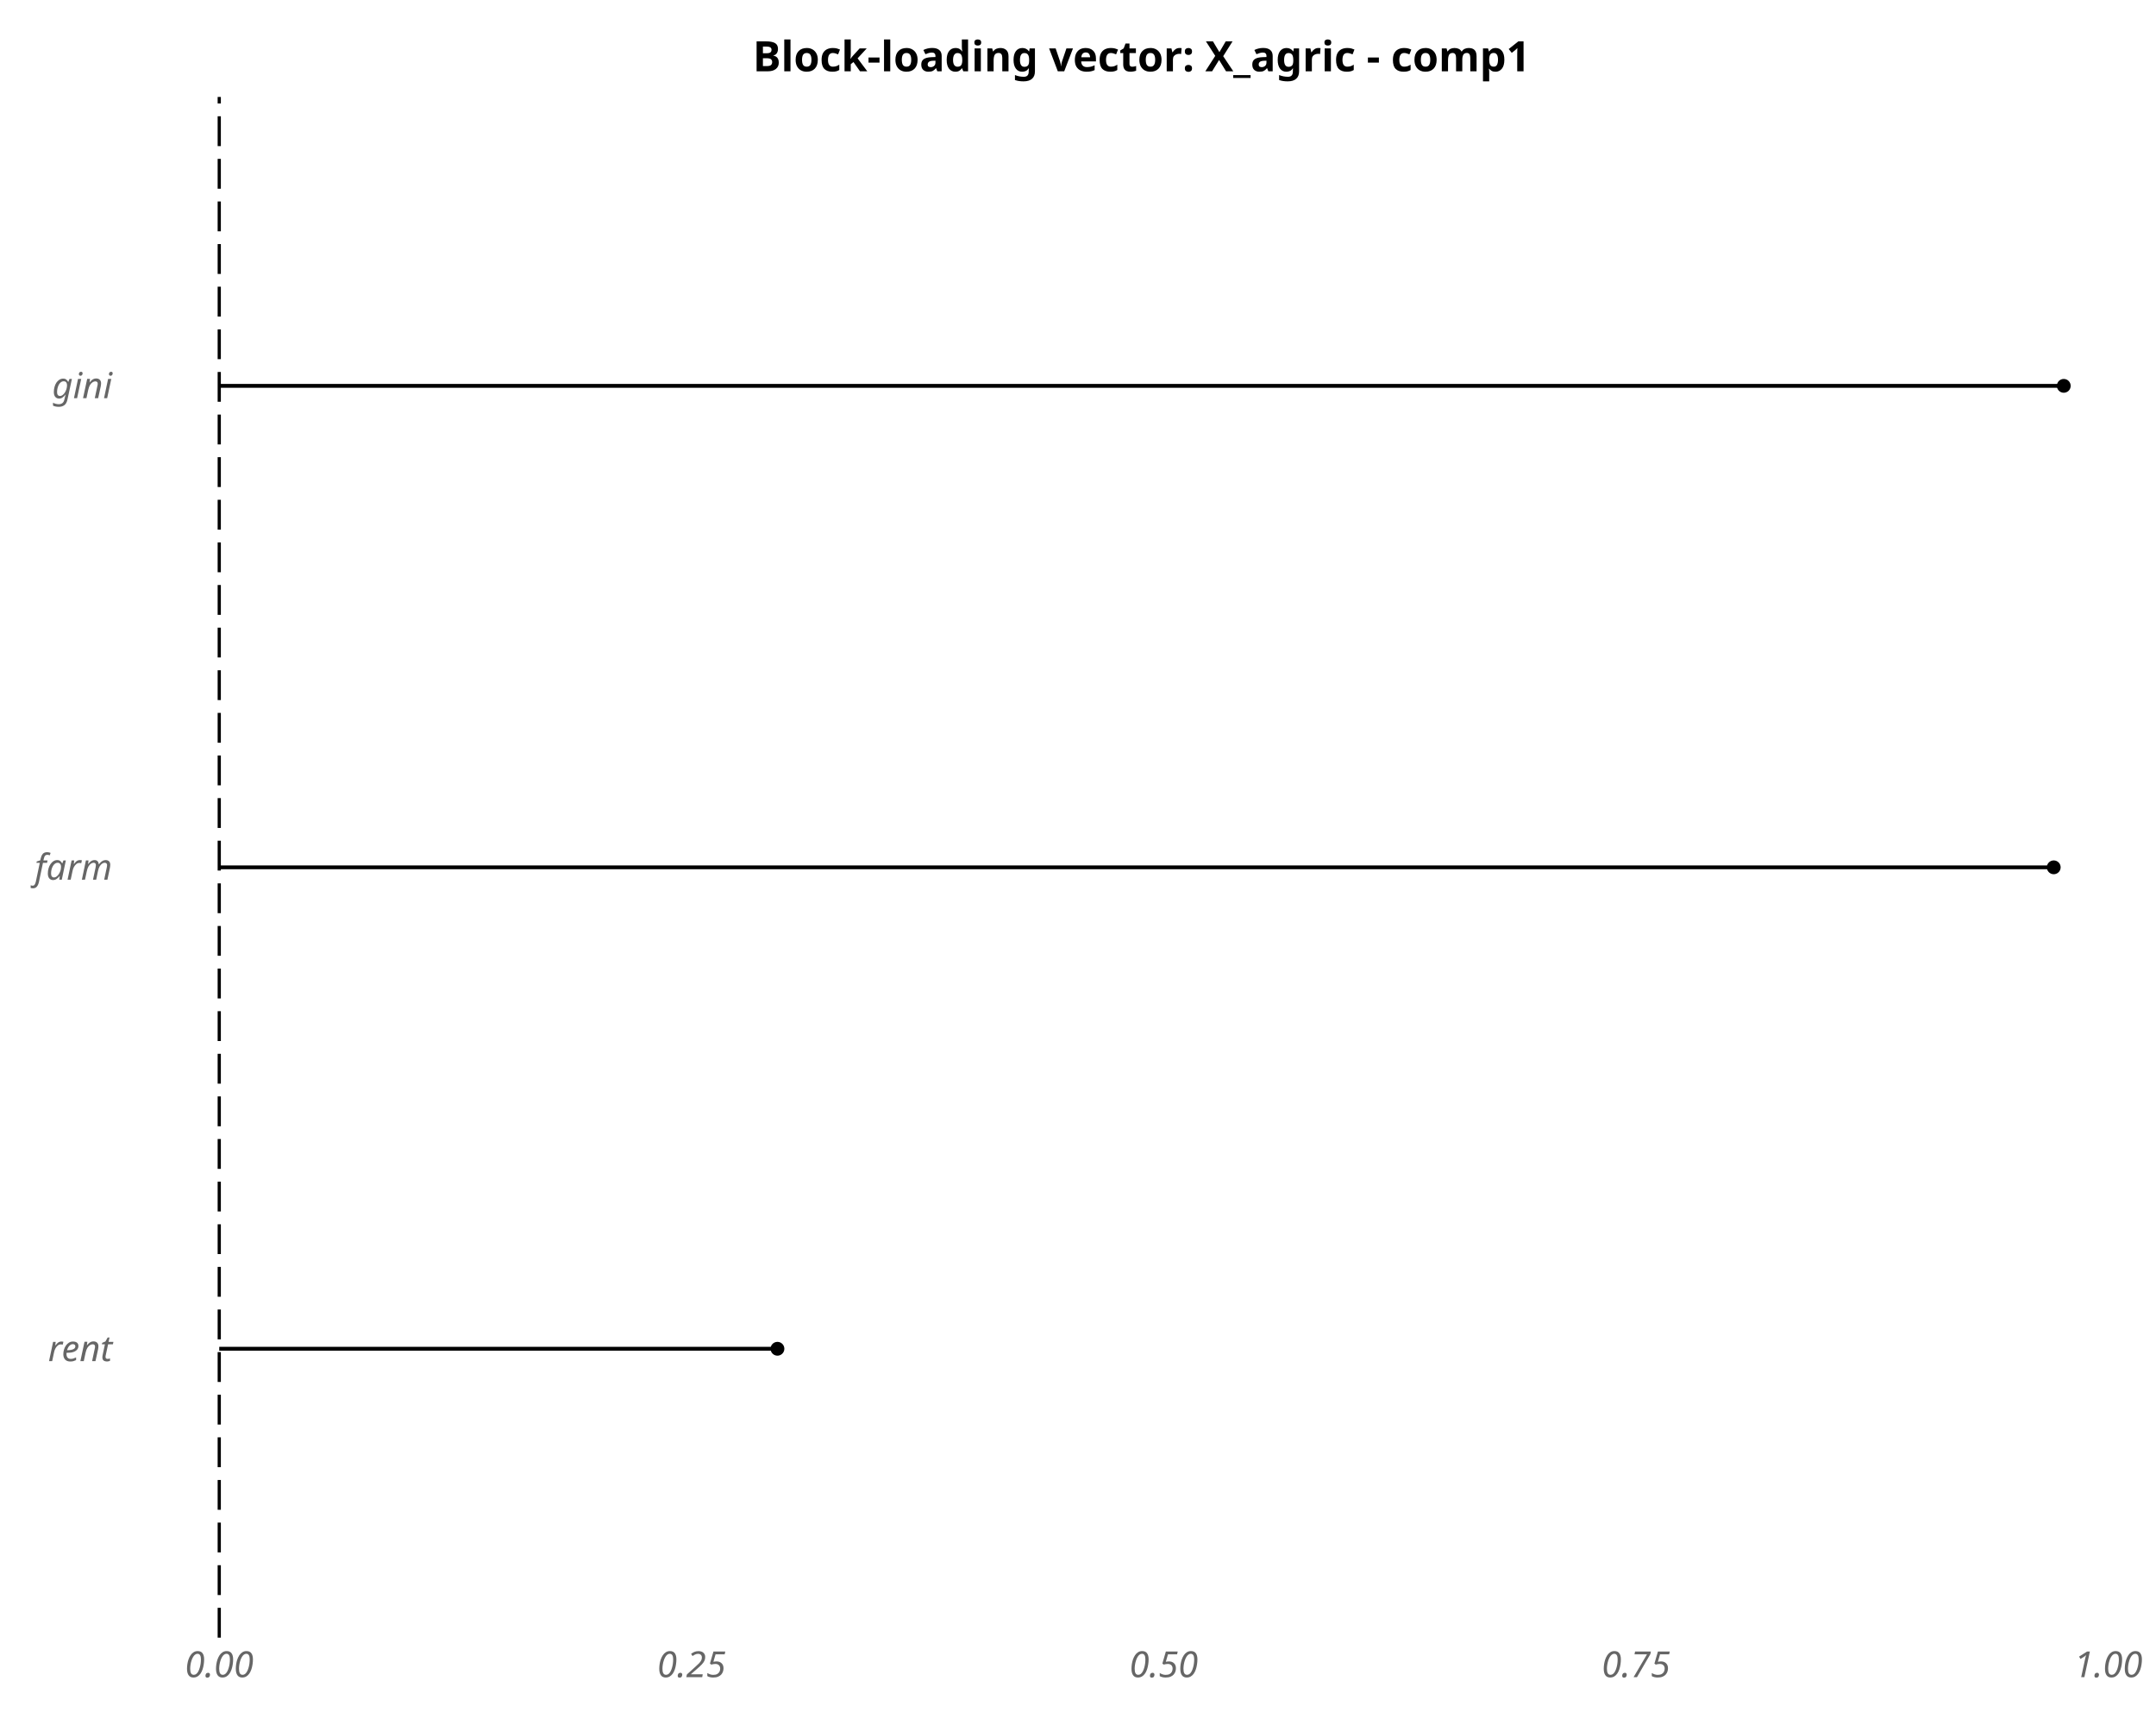
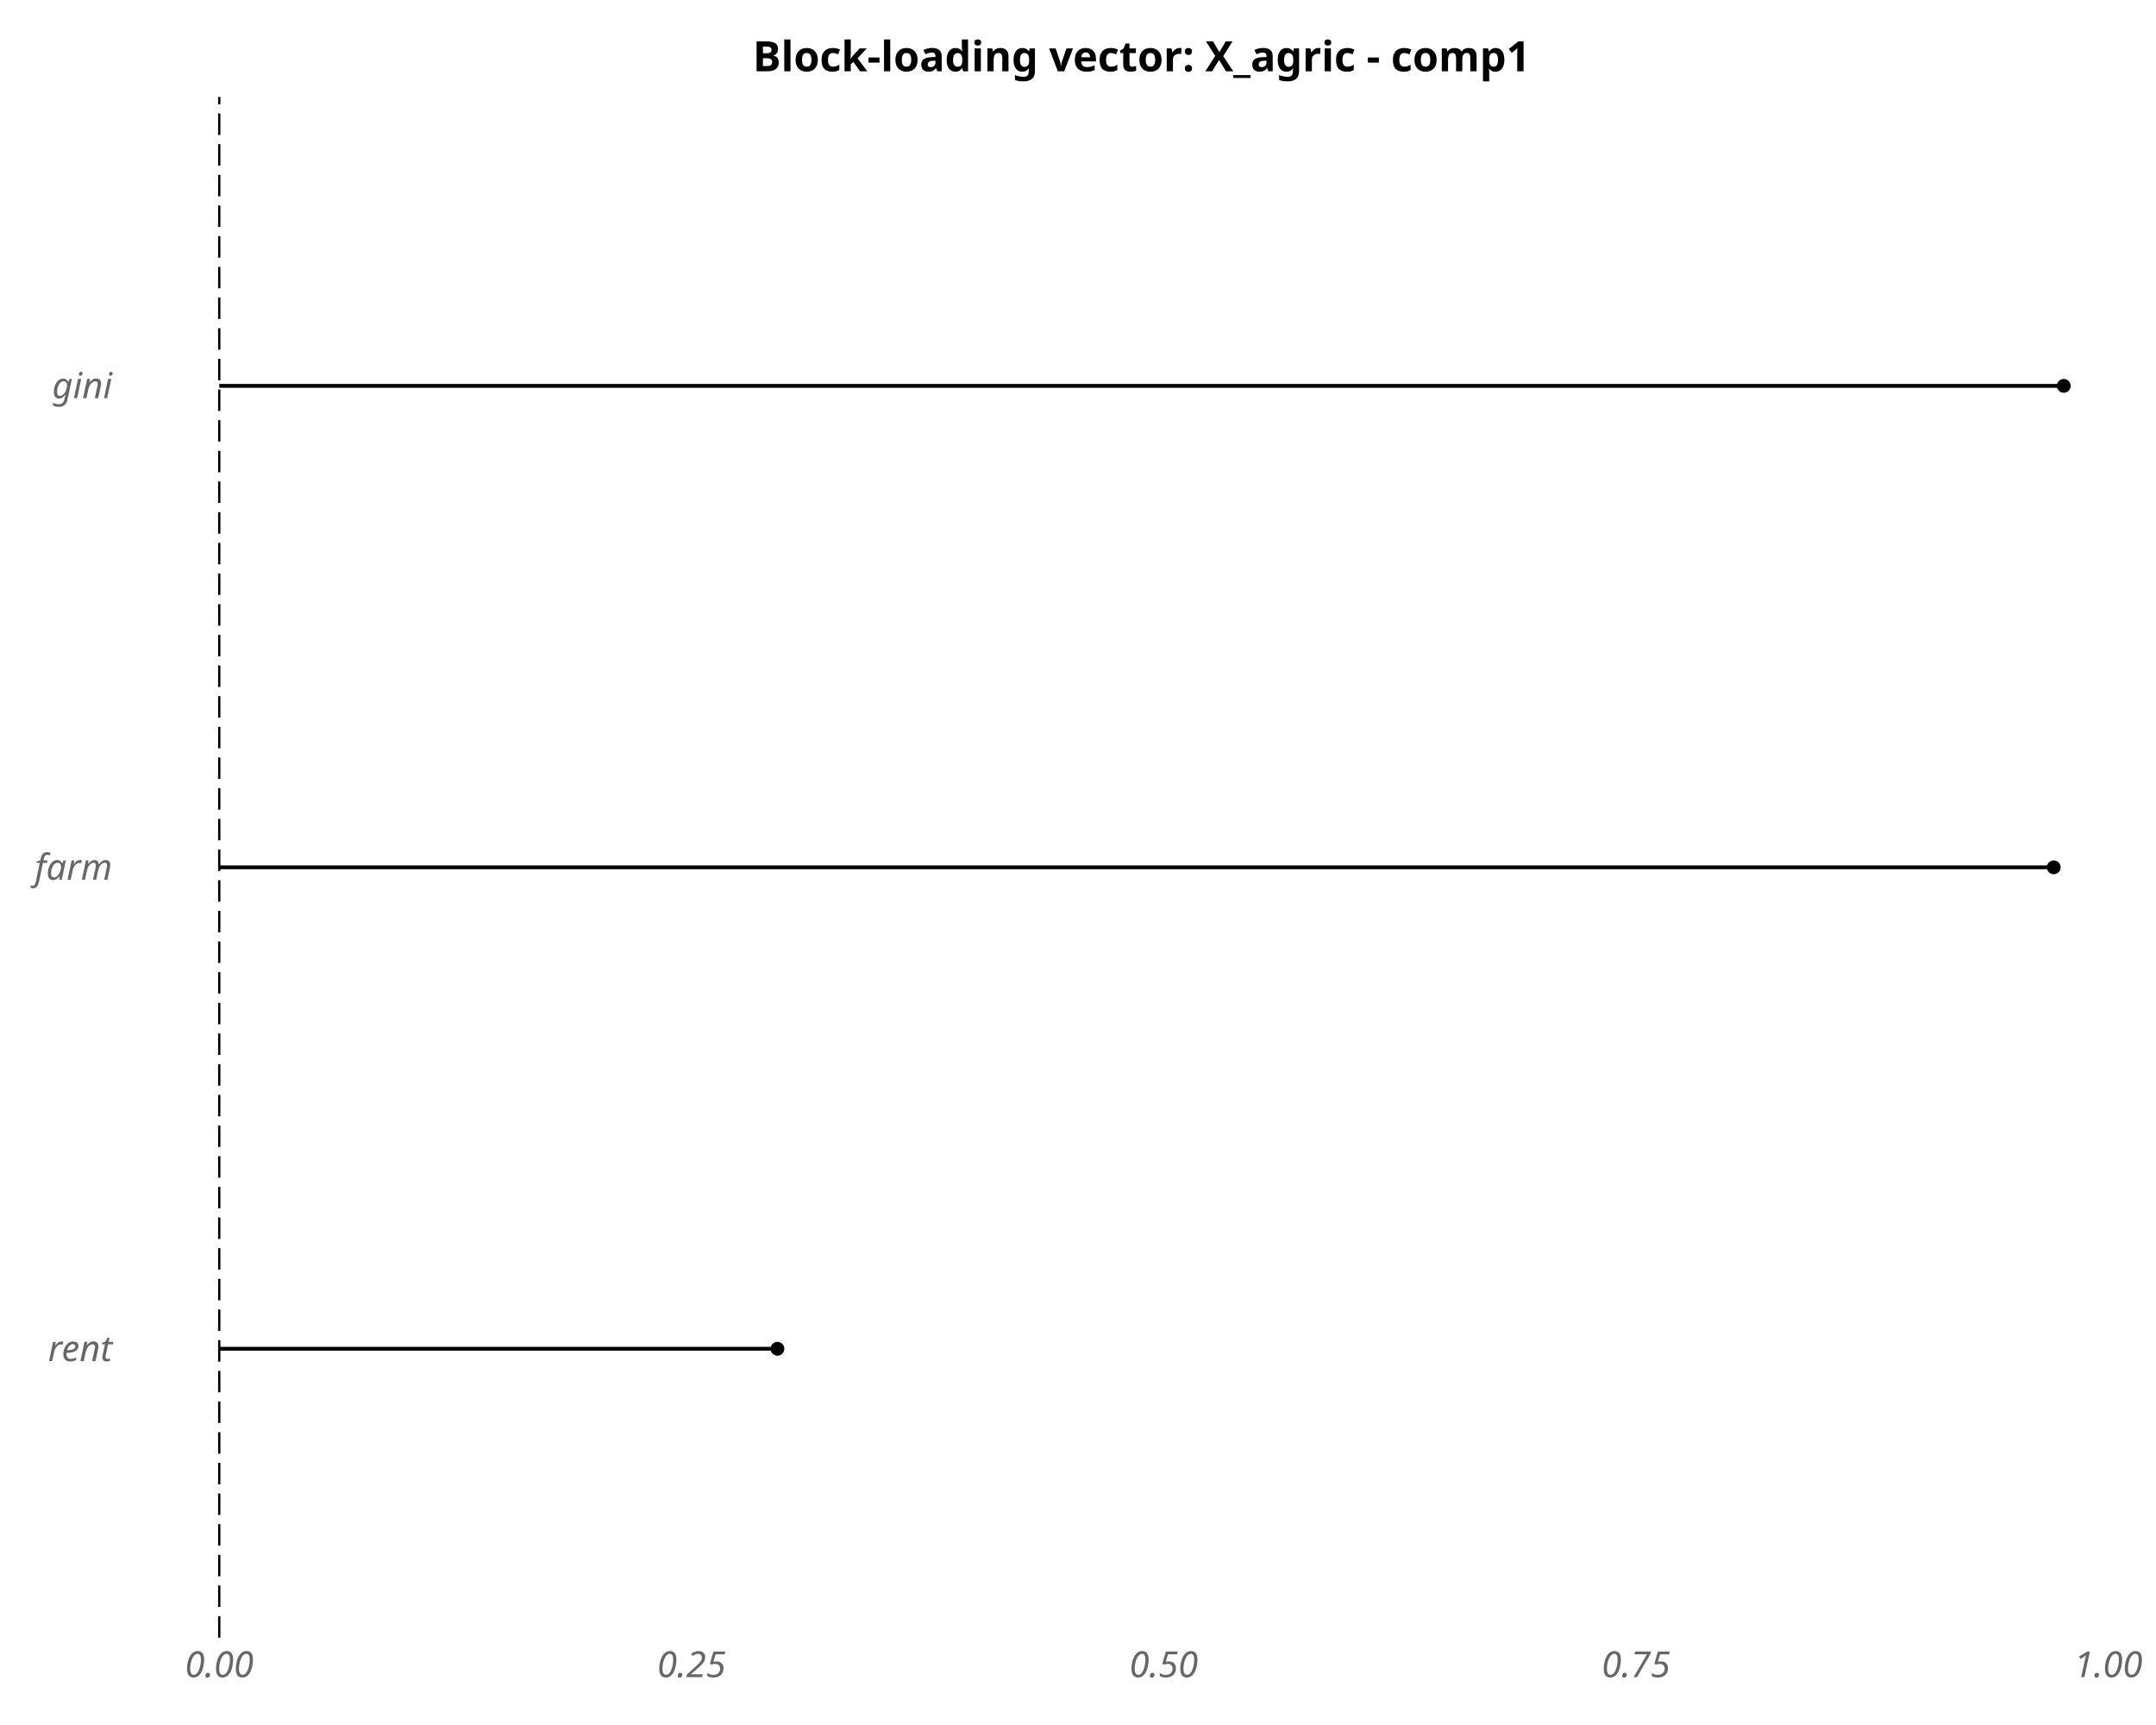
<svg xmlns="http://www.w3.org/2000/svg" class="svglite" data-engine-version="2.0" width="720.00pt" height="576.00pt" viewBox="0 0 720.00 576.00">
  <defs>
    <style type="text/css">
    .svglite line, .svglite polyline, .svglite polygon, .svglite path, .svglite rect, .svglite circle {
      fill: none;
      stroke: #000000;
      stroke-linecap: round;
      stroke-linejoin: round;
      stroke-miterlimit: 10.00;
    }
  </style>
  </defs>
  <rect width="100%" height="100%" style="stroke: none; fill: #FFFFFF;" />
  <defs>
    <clipPath id="cpMC4wMHw3MjAuMDB8MC4wMHw1NzYuMDA=">
      <rect x="0.00" y="0.00" width="720.00" height="576.00" />
    </clipPath>
  </defs>
  <g clip-path="url(#cpMC4wMHw3MjAuMDB8MC4wMHw1NzYuMDA=)">
    <rect x="0.00" y="0.00" width="720.00" height="576.00" style="stroke-width: 1.07; stroke: #FFFFFF; fill: #FFFFFF;" />
  </g>
  <defs>
    <clipPath id="cpNDIuNDN8NzIwLjAwfDMyLjM4fDU0Ni44Mw==">
      <rect x="42.43" y="32.38" width="677.57" height="514.45" />
    </clipPath>
  </defs>
  <g clip-path="url(#cpNDIuNDN8NzIwLjAwfDMyLjM4fDU0Ni44Mw==)">
    <rect x="42.43" y="32.38" width="677.57" height="514.45" style="stroke-width: 1.07; stroke: none; fill: #FFFFFF;" />
    <circle cx="689.20" cy="128.84" r="1.95" style="stroke-width: 0.71; fill: #000000;" />
    <circle cx="685.85" cy="289.61" r="1.95" style="stroke-width: 0.71; fill: #000000;" />
    <circle cx="259.63" cy="450.37" r="1.95" style="stroke-width: 0.71; fill: #000000;" />
-     <line x1="73.22" y1="128.84" x2="689.20" y2="128.84" style="stroke-width: 1.28; stroke-linecap: butt;" />
-     <line x1="73.22" y1="289.61" x2="685.85" y2="289.61" style="stroke-width: 1.28; stroke-linecap: butt;" />
-     <line x1="73.22" y1="450.37" x2="259.63" y2="450.37" style="stroke-width: 1.28; stroke-linecap: butt;" />
-     <line x1="73.22" y1="546.83" x2="73.22" y2="32.38" style="stroke-width: 1.07; stroke-dasharray: 9.96,4.27; stroke-linecap: butt;" />
+     <polyline points="689.20,128.84 689.20,128.84 " style="stroke-width: 1.28; stroke-linecap: butt;" />
+     <polyline points="689.20,128.84 73.22,128.84 " style="stroke-width: 1.28; stroke-linecap: butt;" />
+     <polyline points="73.22,128.84 73.22,128.84 " style="stroke-width: 1.28; stroke-linecap: butt;" />
+     <polyline points="685.85,289.61 685.85,289.61 " style="stroke-width: 1.28; stroke-linecap: butt;" />
+     <polyline points="685.85,289.61 73.22,289.61 " style="stroke-width: 1.28; stroke-linecap: butt;" />
+     <polyline points="73.22,289.61 73.22,289.61 " style="stroke-width: 1.28; stroke-linecap: butt;" />
+     <polyline points="259.63,450.37 259.63,450.37 " style="stroke-width: 1.28; stroke-linecap: butt;" />
+     <polyline points="259.63,450.37 73.22,450.37 " style="stroke-width: 1.28; stroke-linecap: butt;" />
+     <polyline points="73.22,450.37 73.22,450.37 " style="stroke-width: 1.28; stroke-linecap: butt;" />
+     <line x1="73.22" y1="546.83" x2="73.22" y2="32.38" style="stroke-width: 0.77; stroke-dasharray: 7.17,3.07; stroke-linecap: butt;" />
  </g>
  <g clip-path="url(#cpMC4wMHw3MjAuMDB8MC4wMHw1NzYuMDA=)">
    <text x="37.49" y="454.50" text-anchor="end" style="font-size: 12.00px; font-style: italic; fill: #666666; font-family: sans;" textLength="20.68px" lengthAdjust="spacingAndGlyphs">rent</text>
    <text x="37.49" y="293.74" text-anchor="end" style="font-size: 12.00px; font-style: italic; fill: #666666; font-family: sans;" textLength="24.00px" lengthAdjust="spacingAndGlyphs">farm</text>
    <text x="37.49" y="132.97" text-anchor="end" style="font-size: 12.00px; font-style: italic; fill: #666666; font-family: sans;" textLength="18.68px" lengthAdjust="spacingAndGlyphs">gini</text>
    <text x="73.22" y="560.02" text-anchor="middle" style="font-size: 12.00px; font-style: italic; fill: #666666; font-family: sans;" textLength="23.36px" lengthAdjust="spacingAndGlyphs">0.00</text>
    <text x="230.93" y="560.02" text-anchor="middle" style="font-size: 12.00px; font-style: italic; fill: #666666; font-family: sans;" textLength="23.36px" lengthAdjust="spacingAndGlyphs">0.25</text>
    <text x="388.63" y="560.02" text-anchor="middle" style="font-size: 12.00px; font-style: italic; fill: #666666; font-family: sans;" textLength="23.36px" lengthAdjust="spacingAndGlyphs">0.50</text>
    <text x="546.34" y="560.02" text-anchor="middle" style="font-size: 12.00px; font-style: italic; fill: #666666; font-family: sans;" textLength="23.36px" lengthAdjust="spacingAndGlyphs">0.75</text>
    <text x="704.05" y="560.02" text-anchor="middle" style="font-size: 12.00px; font-style: italic; fill: #666666; font-family: sans;" textLength="23.36px" lengthAdjust="spacingAndGlyphs">1.00</text>
    <text x="381.21" y="23.81" text-anchor="middle" style="font-size: 14.00px; font-weight: bold; font-family: sans;" textLength="235.81px" lengthAdjust="spacingAndGlyphs">Block-loading vector: X_agric - comp1</text>
  </g>
</svg>
